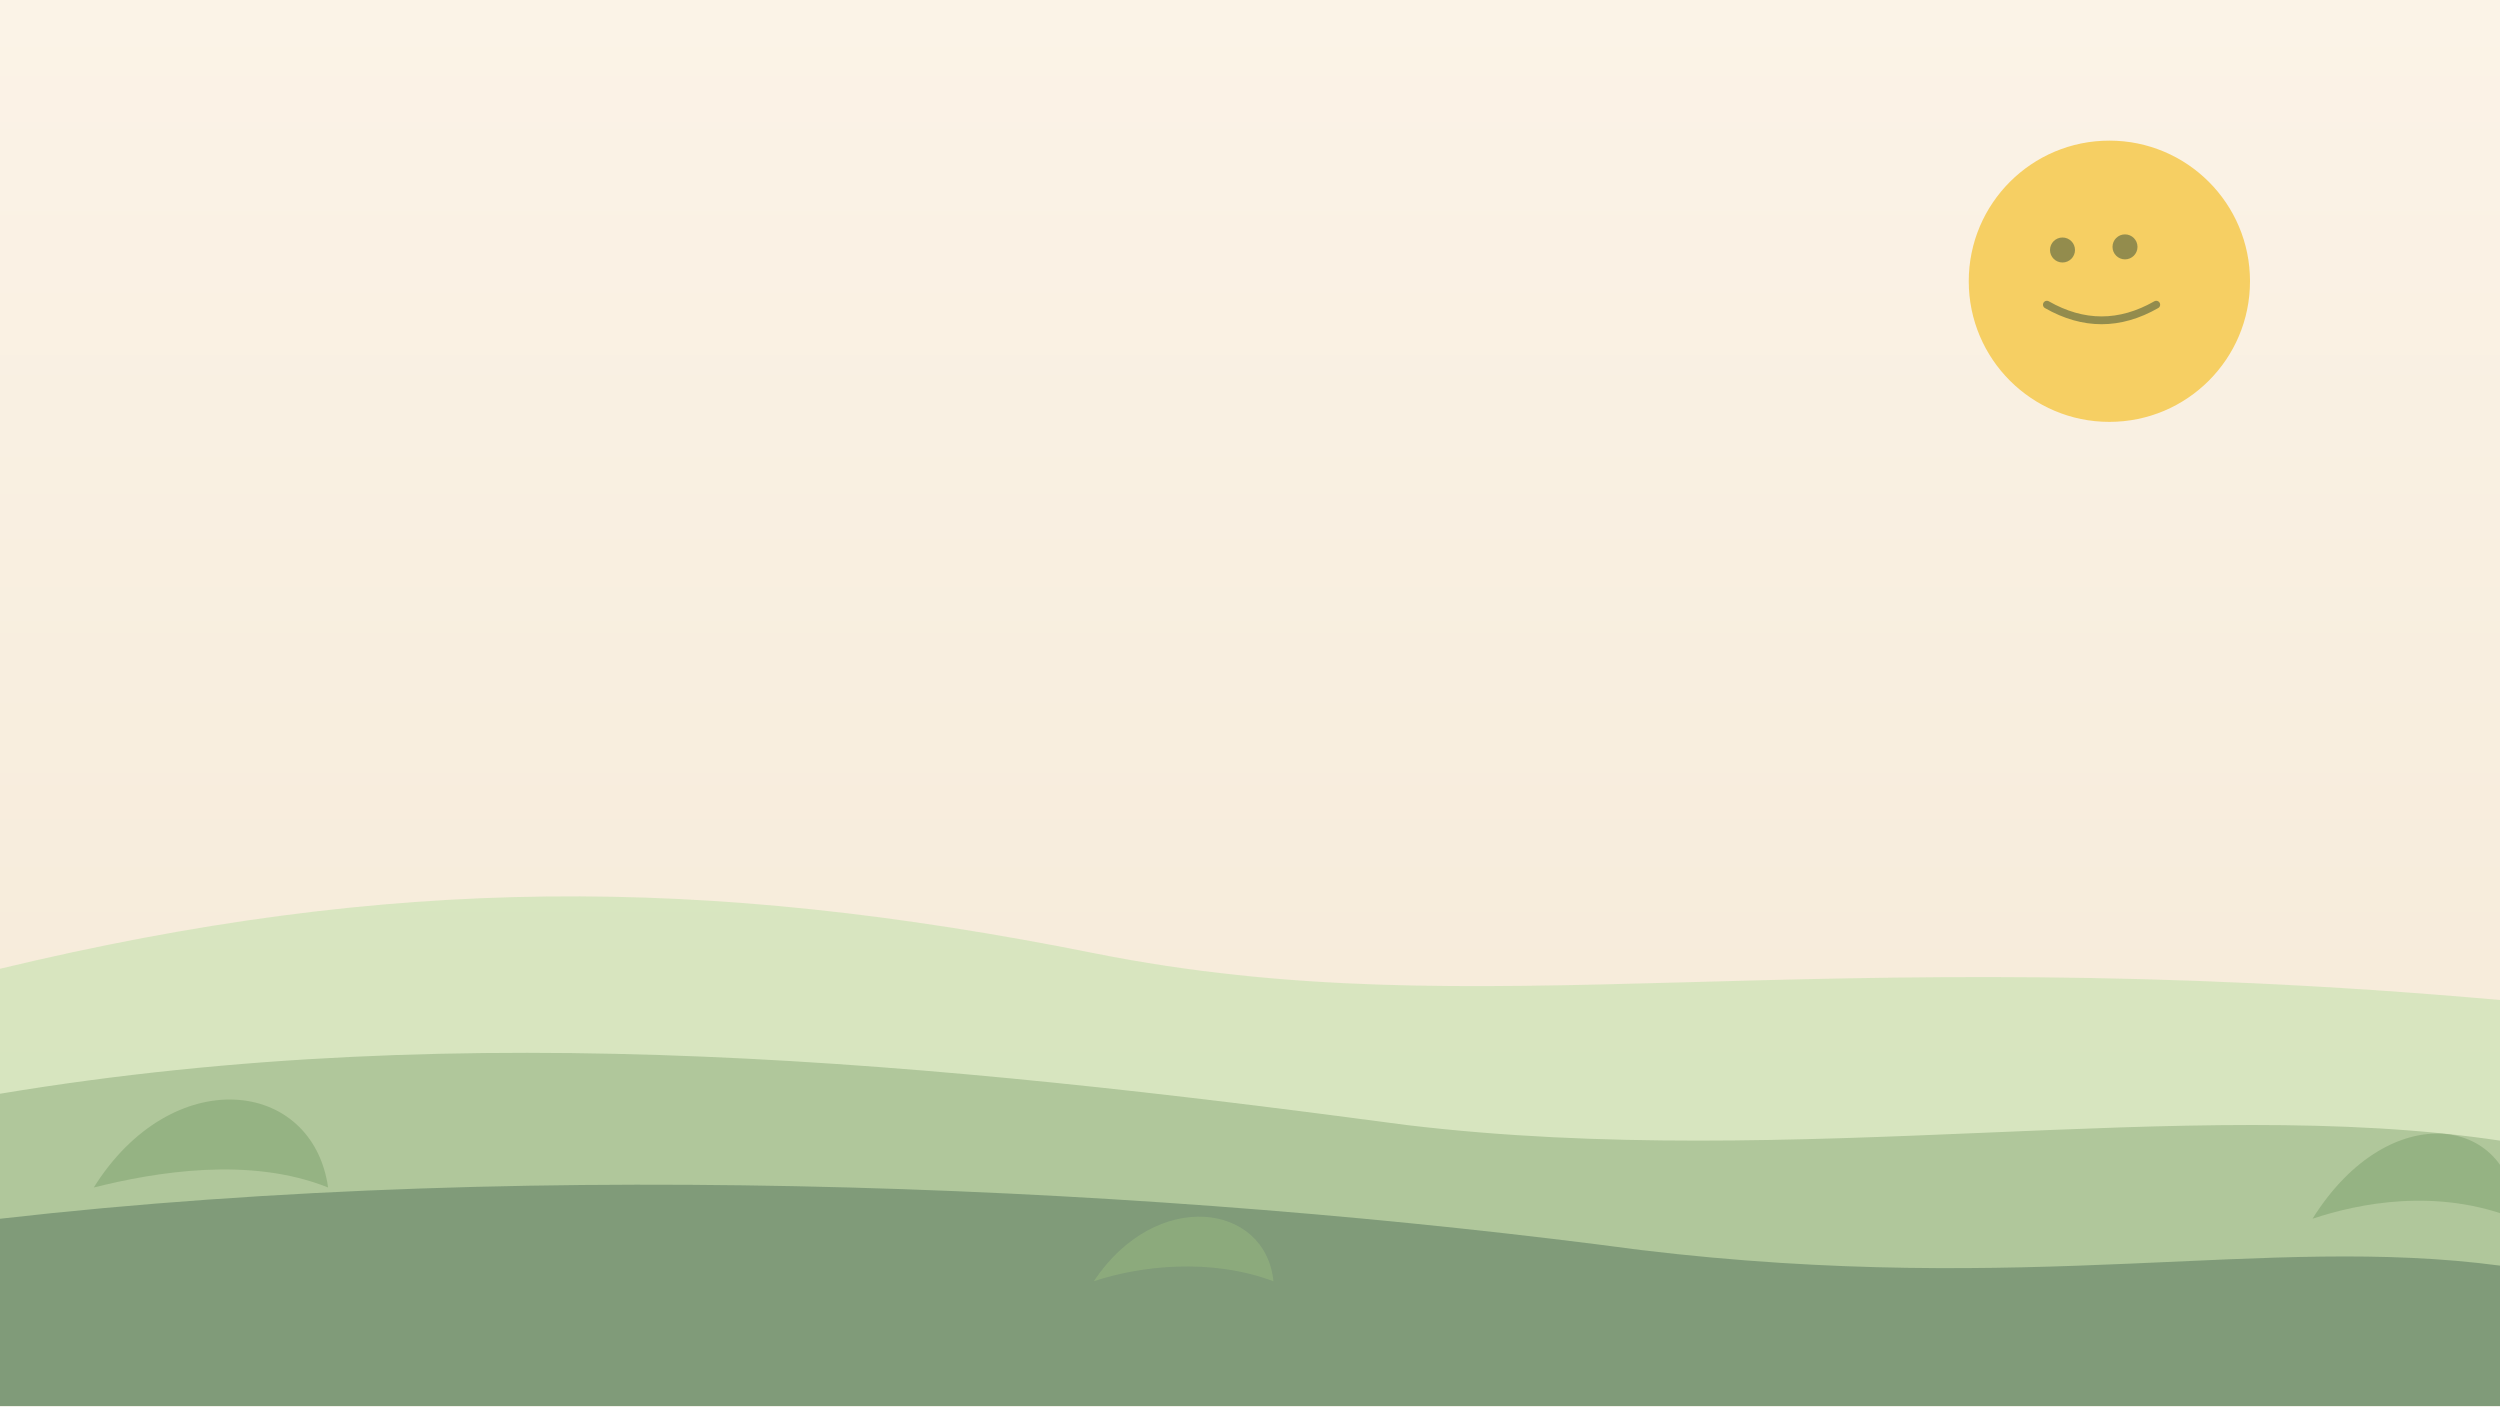
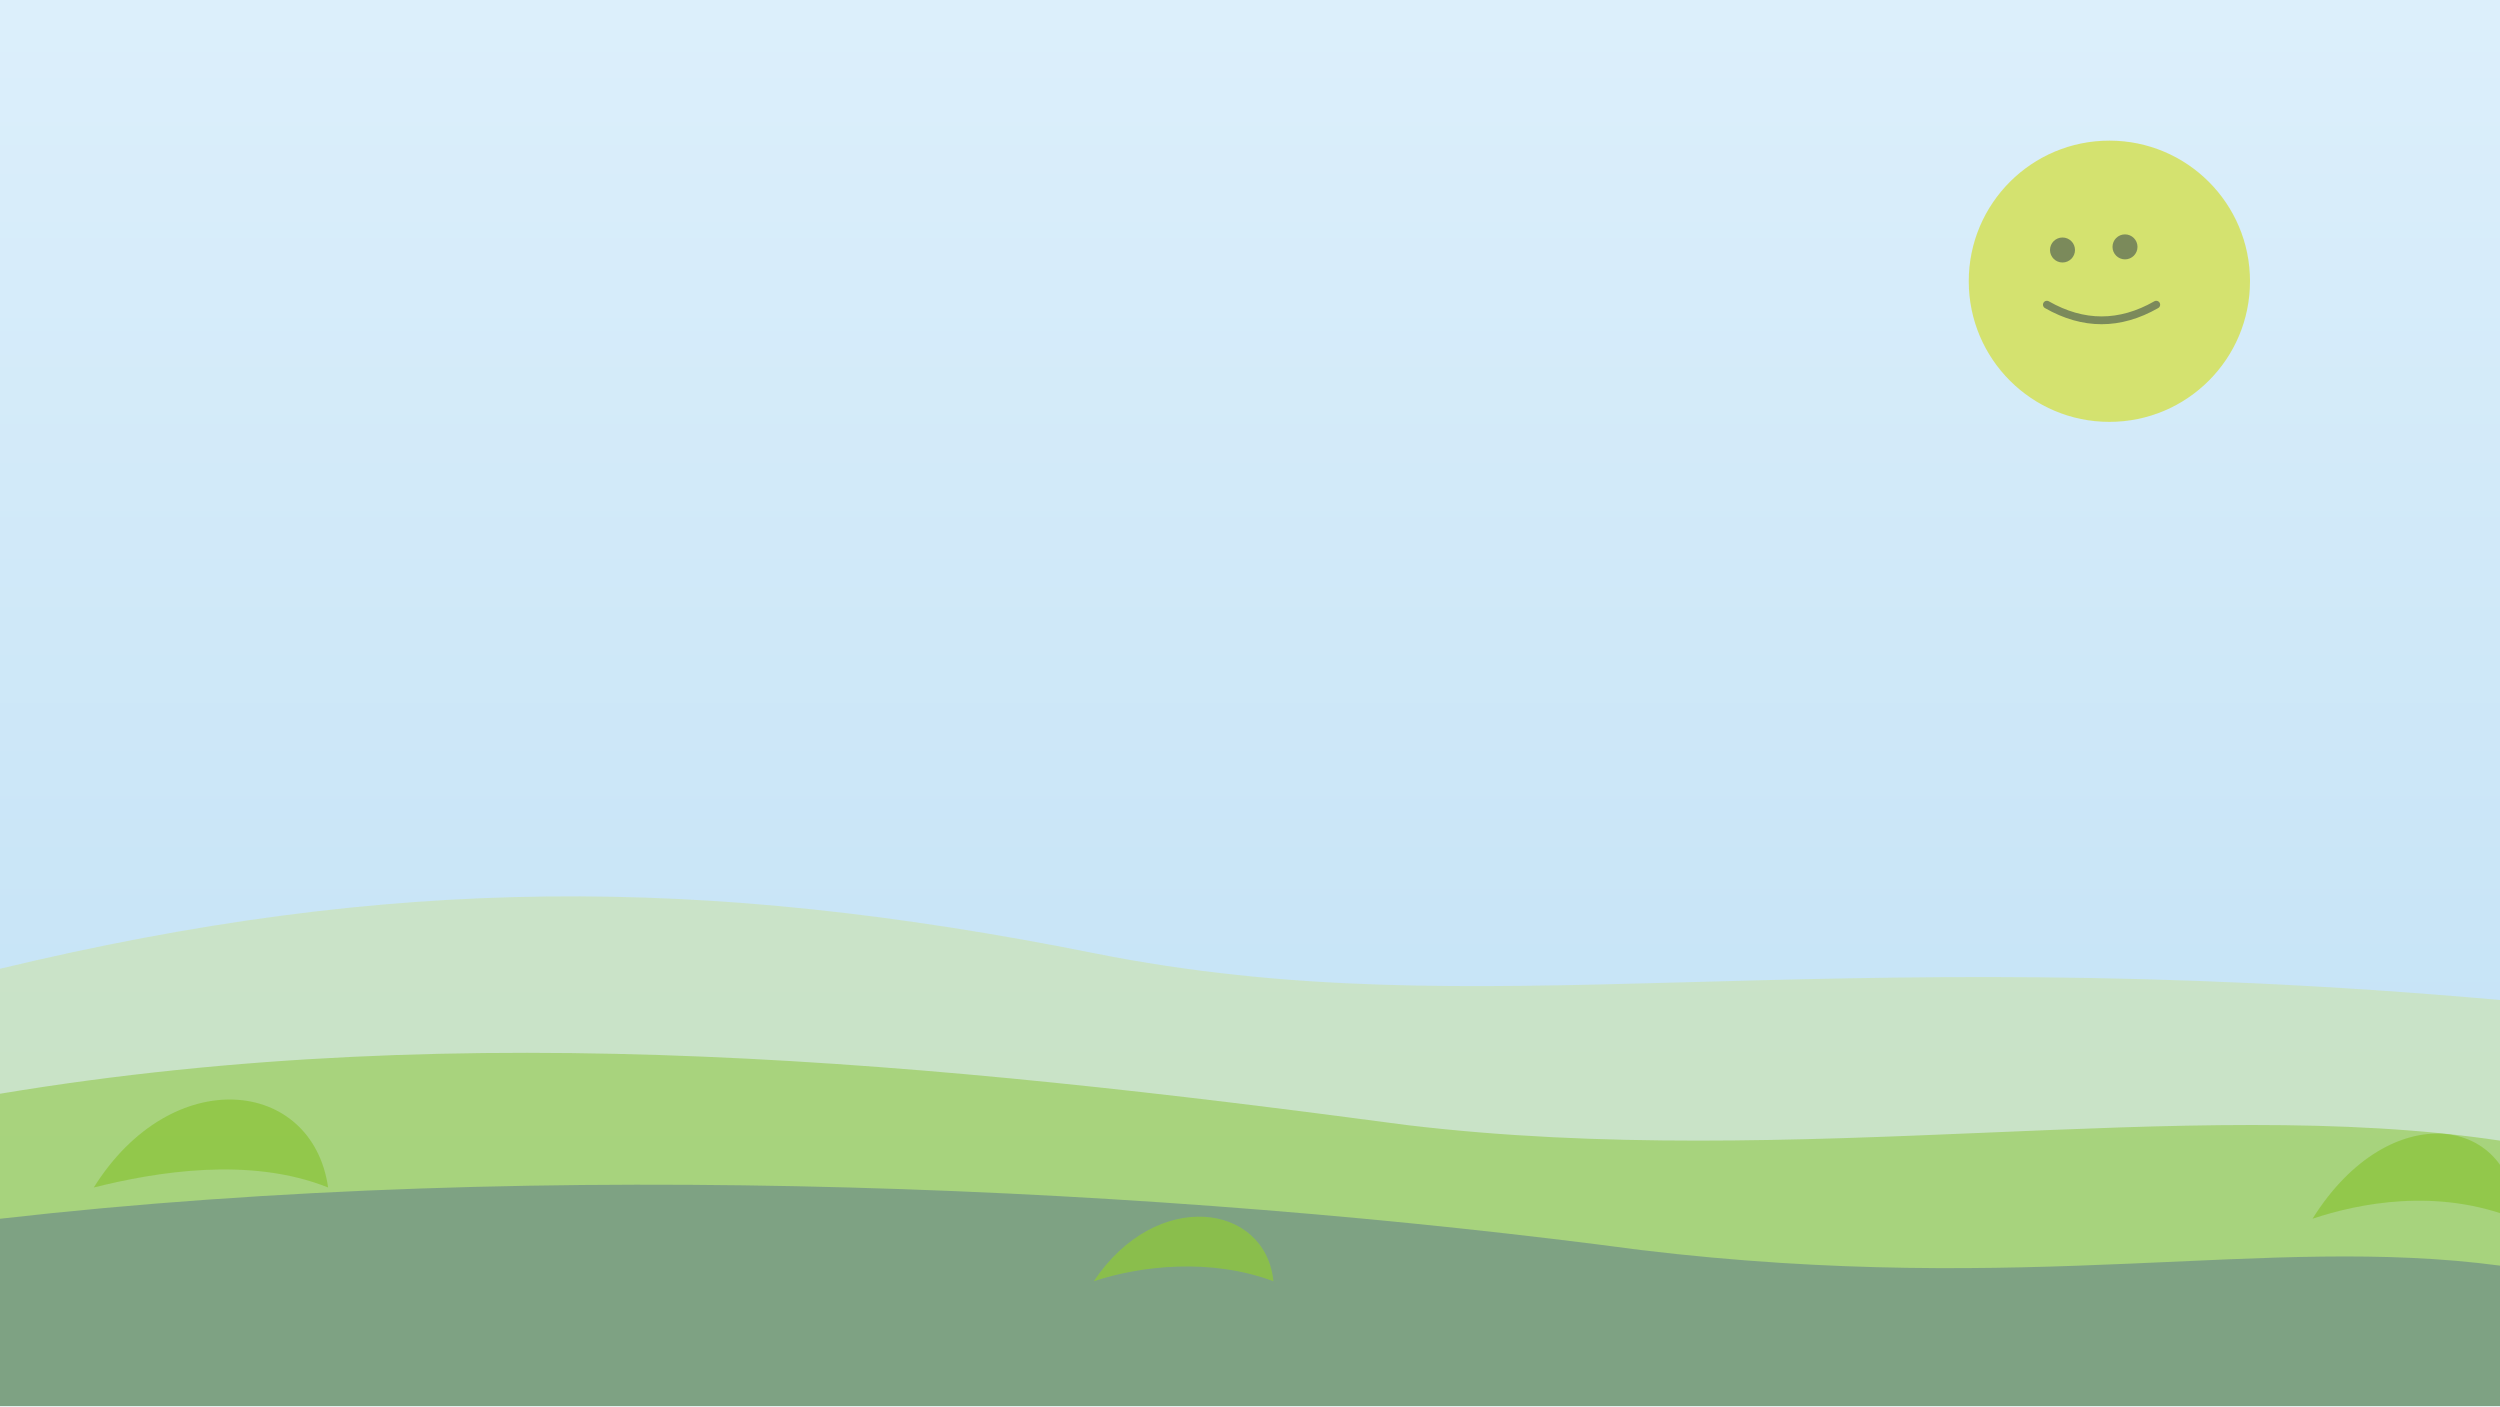
<svg xmlns="http://www.w3.org/2000/svg" viewBox="0 0 1600 900" preserveAspectRatio="xMidYMax slice">
  <defs>
    <linearGradient id="sky" x1="0" y1="0" x2="0" y2="1">
-       <stop offset="0%" stop-color="#FBF3E7" />
-       <stop offset="100%" stop-color="#F5E9D6" />
+       <stop offset="0%" stop-color="#DCEFFB" />
+       <stop offset="100%" stop-color="#BFE0F5" />
    </linearGradient>
  </defs>
  <rect width="1600" height="900" fill="url(#sky)" />
-   <circle cx="1350" cy="180" r="90" fill="#F6C94C" opacity="0.85" />
-   <circle cx="1320" cy="160" r="8" fill="#2F4A38" opacity="0.5" />
-   <circle cx="1360" cy="158" r="8" fill="#2F4A38" opacity="0.5" />
-   <path d="M1310,195 Q1345,215 1380,195" stroke="#2F4A38" stroke-width="5" fill="none" stroke-linecap="round" opacity="0.5" />
+   <circle cx="1350" cy="180" r="90" fill="#D4E157" opacity="0.85" />
+   <circle cx="1320" cy="160" r="8" fill="#223247" opacity="0.5" />
+   <circle cx="1360" cy="158" r="8" fill="#223247" opacity="0.5" />
+   <path d="M1310,195 Q1345,215 1380,195" stroke="#223247" stroke-width="5" fill="none" stroke-linecap="round" opacity="0.5" />
  <path d="M0,620 C250,560 450,560 700,610 C950,660 1150,600 1600,640 L1600,900 L0,900 Z" fill="#CBE3B4" opacity="0.7" />
-   <path d="M0,700 C300,650 600,680 900,720 C1150,750 1400,700 1600,730 L1600,900 L0,900 Z" fill="#8FAE7D" opacity="0.55" />
-   <path d="M0,780 C350,740 750,760 1050,800 C1300,830 1450,790 1600,810 L1600,900 L0,900 Z" fill="#4F7058" opacity="0.5" />
-   <g fill="#8FAE7D" opacity="0.8">
+   <path d="M0,700 C300,650 600,680 900,720 C1150,750 1400,700 1600,730 L1600,900 L0,900 Z" fill="#8DC63F" opacity="0.55" />
+   <path d="M0,780 C350,740 750,760 1050,800 C1300,830 1450,790 1600,810 L1600,900 L0,900 Z" fill="#56718A" opacity="0.5" />
+   <g fill="#8DC63F" opacity="0.8">
    <path d="M60,760 C110,680 200,690 210,760 C160,740 100,750 60,760 Z" />
    <path d="M1480,780 C1530,700 1610,715 1610,780 C1560,760 1510,770 1480,780 Z" />
    <path d="M700,820 C740,760 810,770 815,820 C775,805 730,810 700,820 Z" />
  </g>
</svg>
